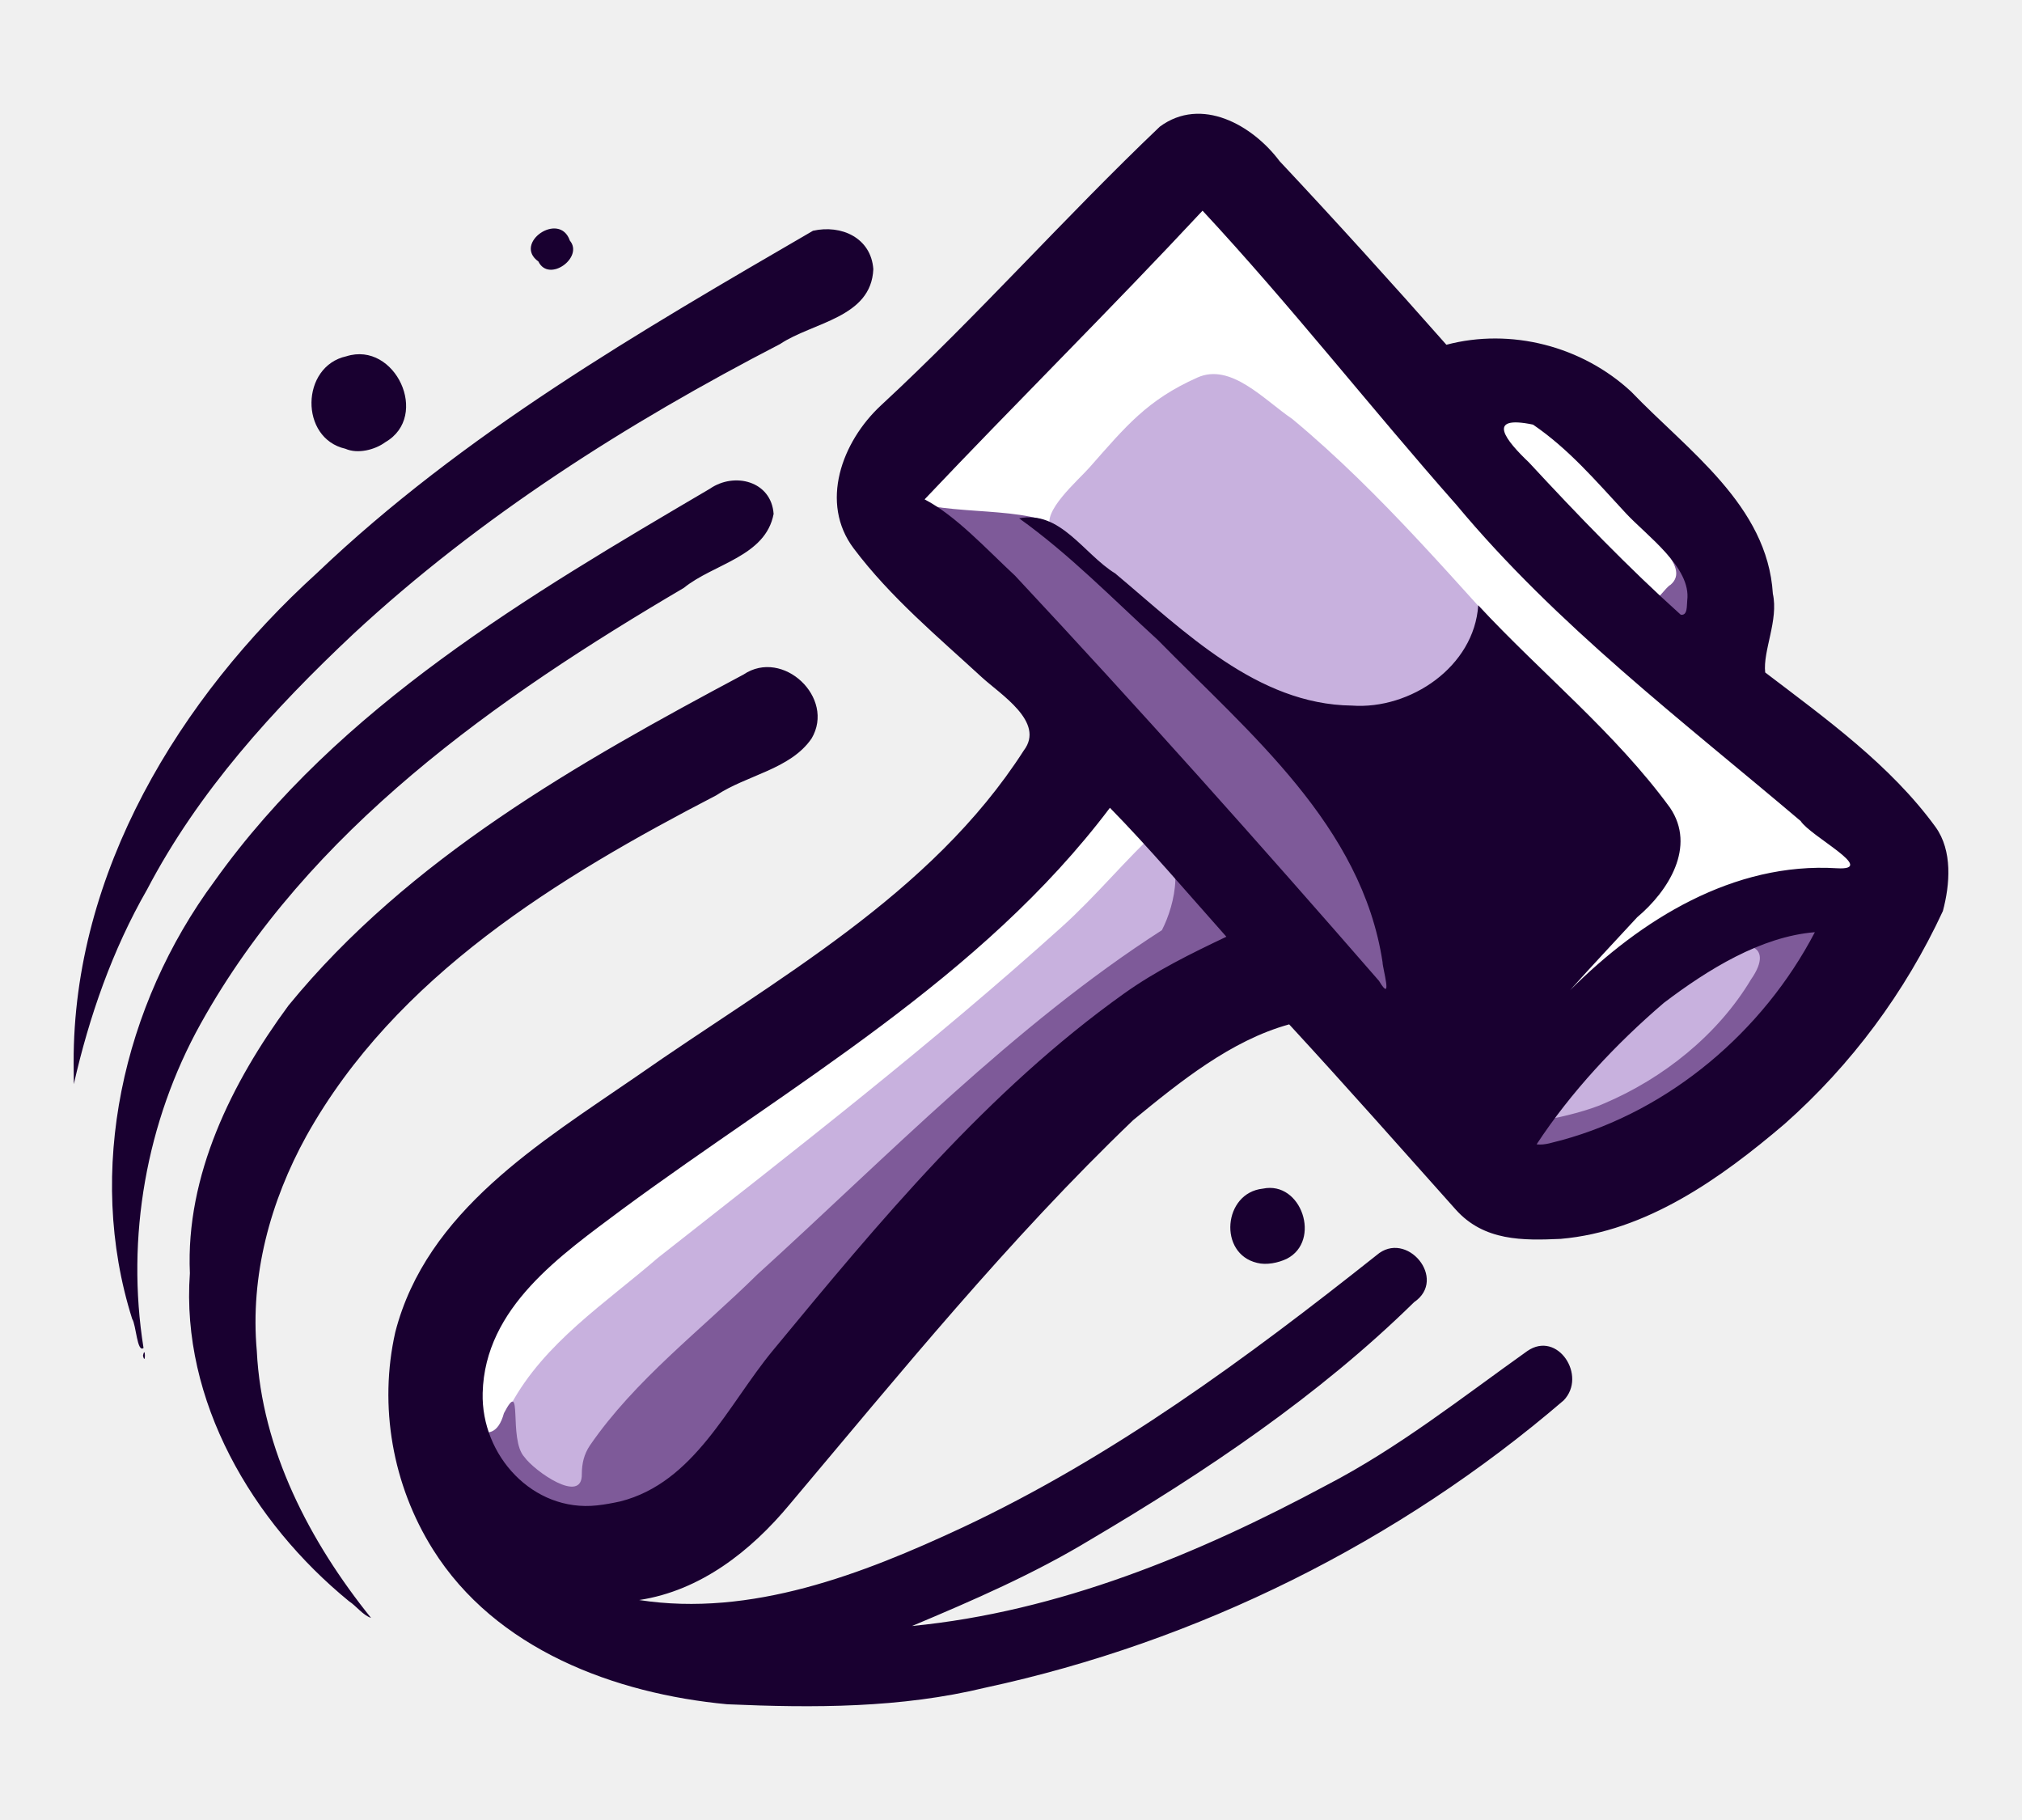
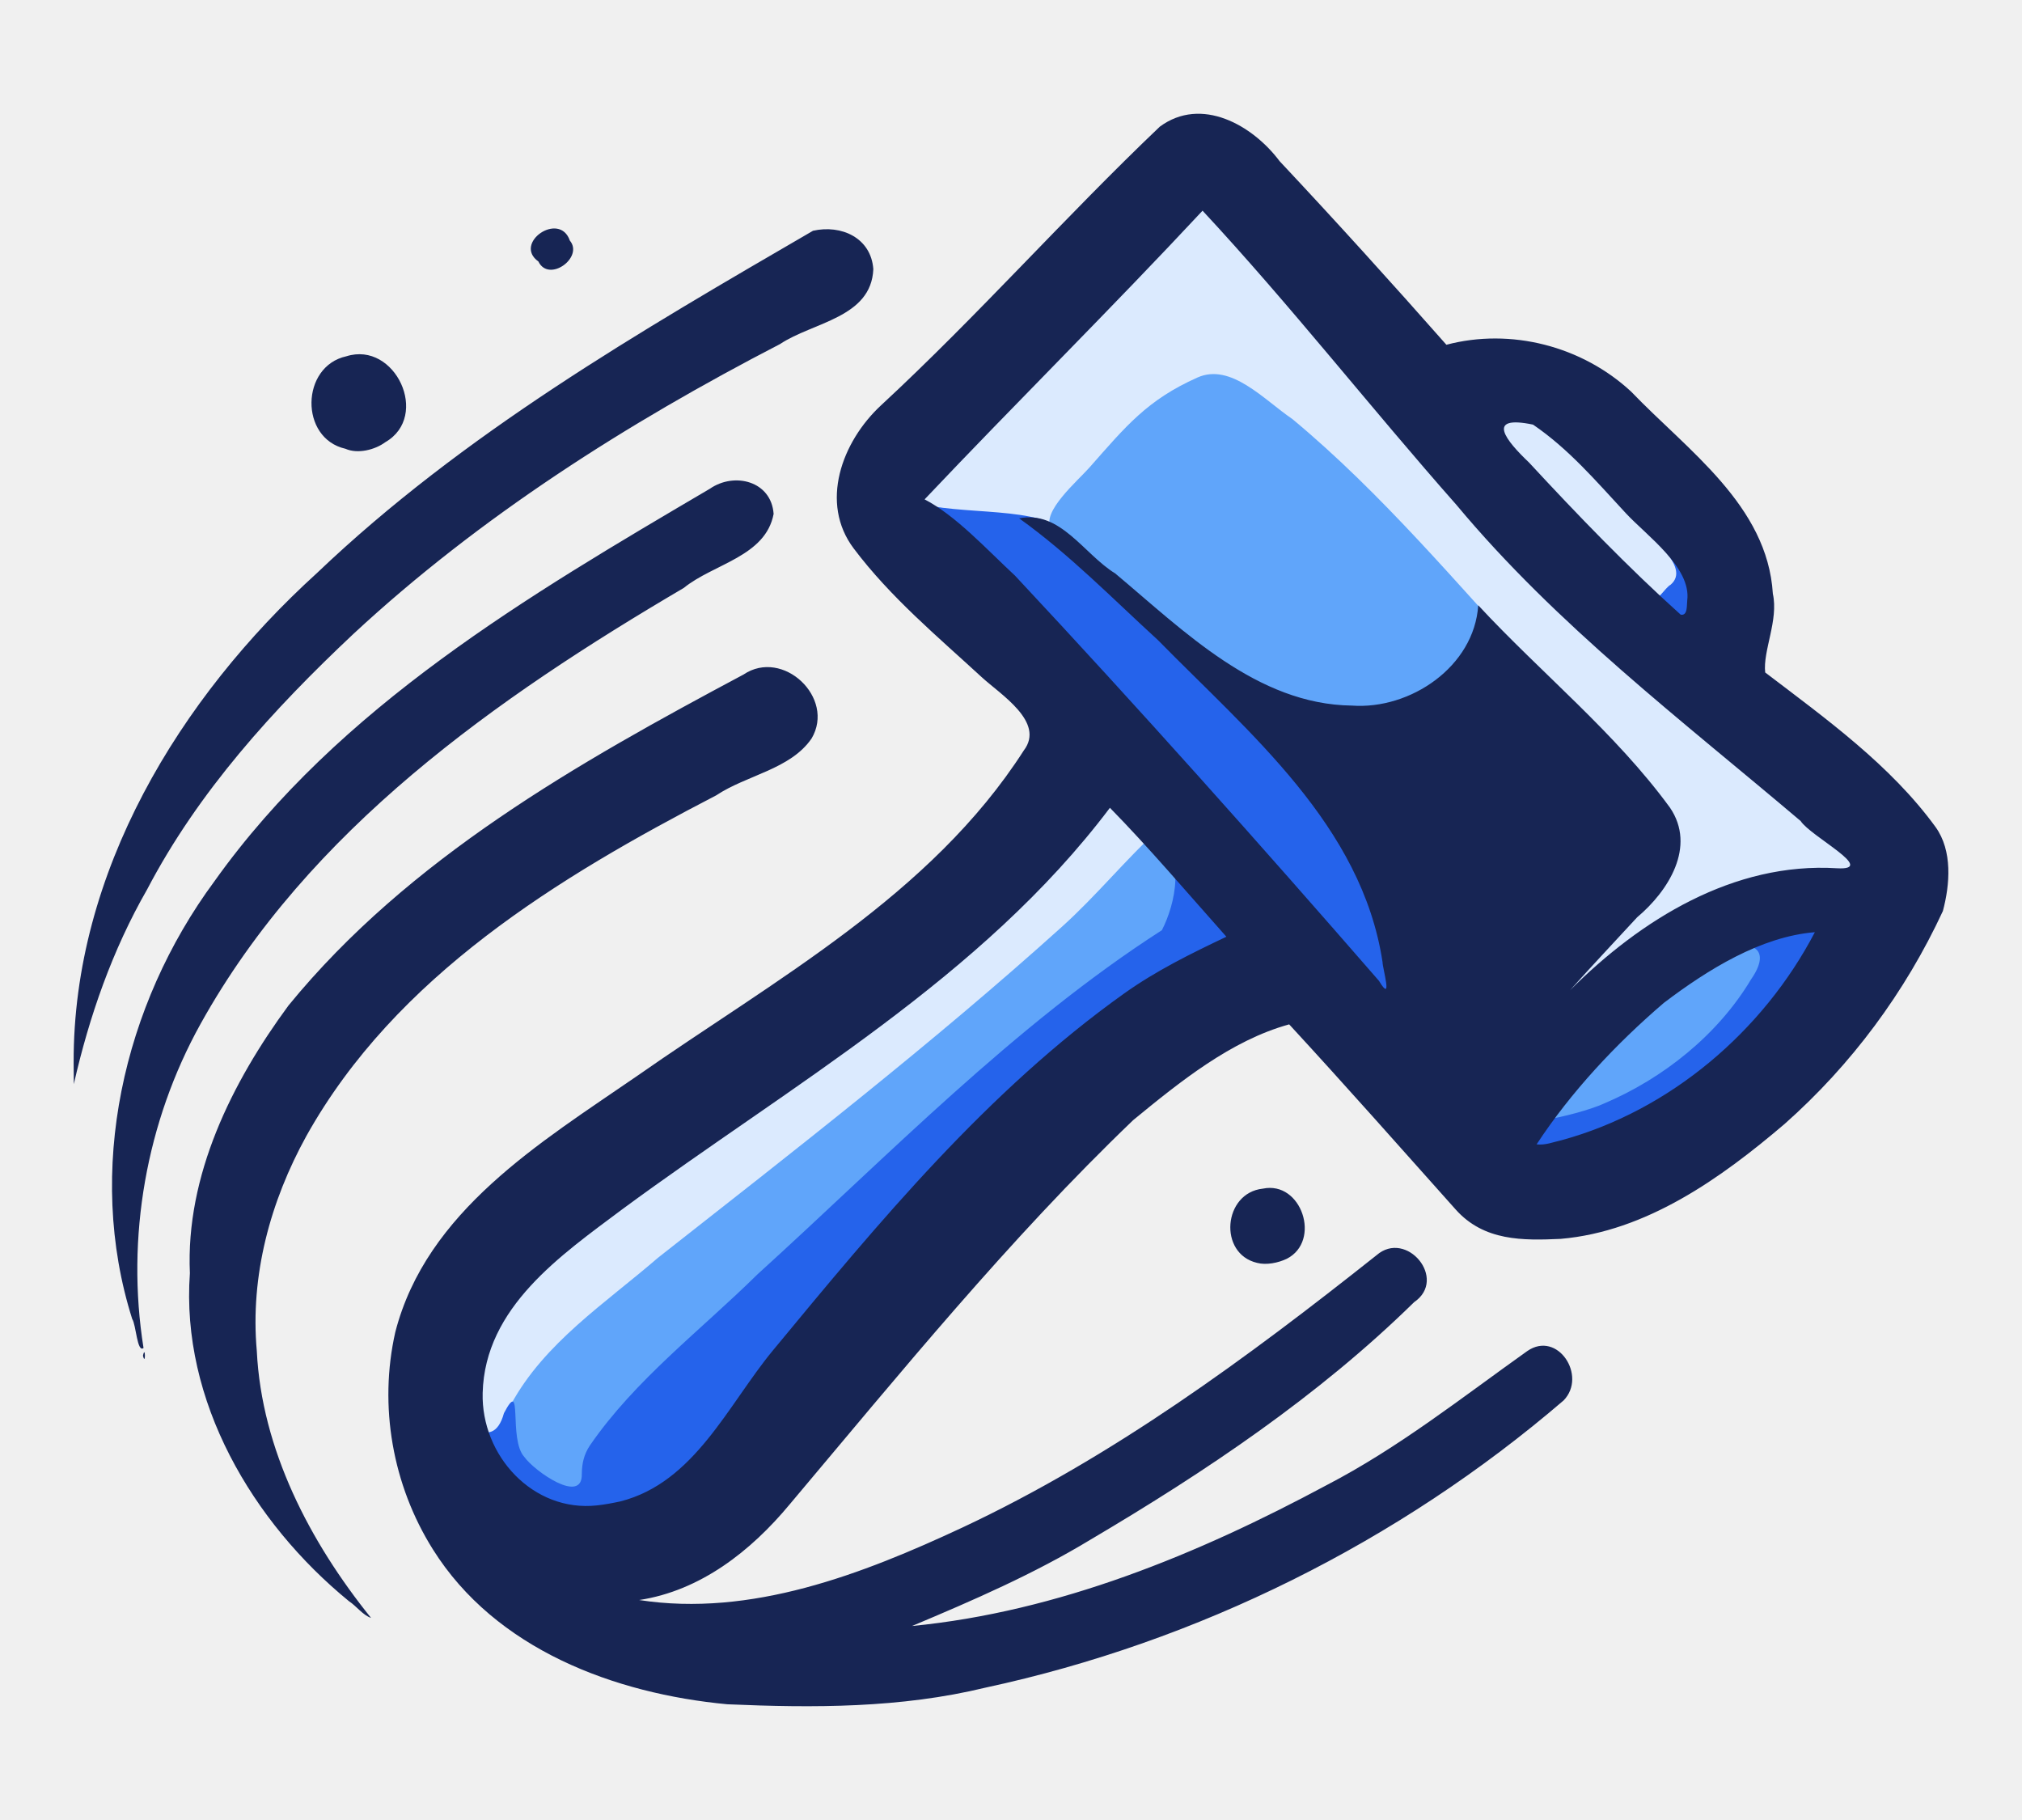
<svg xmlns="http://www.w3.org/2000/svg" width="50pt" height="45pt" viewBox="0 0 200 180" version="1.1" id="svg1">
  <defs id="defs1" />
  <g id="layer1" transform="translate(-12.43543,-69.84999)">
    <g id="g12" transform="translate(345.8896,-224.458)">
-       <path style="fill:#ffffff;fill-opacity:1;stroke-width:0.265" d="m -288.762,439.065 2.139,-18.984 41.711,-29.679 21.39,-22.727 -21.925,-24.332 31.016,-34.225 22.995,23.797 13.369,1.07 14.171,14.171 1.872,14.973 15.775,15.241 -10.963,21.39 -22.727,11.765 -28.61,-22.46 -35.027,30.749 -30.481,30.749 z" id="path12" />
-       <path style="display:inline;fill:#c8b1de;fill-opacity:1" d="m -146.768,386.839 c -11.233,8.281 -22.465,16.562 -33.698,24.843 -1.739,-4.937 -8.265,-11.392 -8.811,-14.809 3.002,-0.072 6.123,0.35 9.055,-0.017 7.936,-4.196 15.871,-8.392 23.807,-12.589 m -126.501,48.951 c 3.317,-6.123 9.375,-10.042 14.534,-14.508 13.53,-10.628 27.148,-21.195 39.935,-32.716 3.431,-3.084 6.315,-6.666 9.711,-9.776 2.763,2.323 5.527,4.646 8.29,6.969 l -67.422,65.001 c -2.044,-3.382 -5.398,-6.314 -6.187,-10.222 z m 86.495,-58.689 c -11.103,-9.201 -23.192,-17.411 -33.077,-27.96 -0.983,-1.618 2.641,-4.705 3.806,-6.026 3.607,-4.085 5.695,-6.671 10.678,-8.897 3.316,-1.481 6.596,2.213 9.392,4.106 8.938,7.425 16.368,16.41 24.238,24.91 -5.013,4.622 -10.025,9.244 -15.038,13.866 z" id="path11" />
-       <path style="display:inline;fill:#7e5a99;fill-opacity:1" d="m -287.29,446.275 c -5.341,-8.313 -7.565,-16.409 -2.31,-25.05 6.18,-10.27 17.571,-15.27 27.016,-22.09 12.375,-8.436 26.567,-19.396 34.186,-32.768 -5.64,-5.994 -12.874,-11.242 -18.131,-17.542 -4.066,-4.713 -0.77,-10.422 3.856,-13.943 11.899,-7.398 16.811,-15.577 26.178,-24.405 4.012,-2.755 4.735,-0.679 7.371,2.667 5.67,5.936 13.623,10.911 19.098,17.025 7.054,-1.678 12.56,-0.341 17.473,4.996 5.709,5.7 11.737,11.307 11.104,20.262 0.736,2.505 -0.394,8.415 2.982,9.563 5.527,4.388 11.751,7.715 15.806,13.538 2.263,3.444 -1.697,5.351 -3.878,8.594 -6.304,12.477 -13.661,19.713 -26.636,25.038 -4.277,1.387 -7.4,2.378 -11.687,0.825 -5.434,-3.064 -7.608,-7.412 -12.007,-11.727 -2.394,-2.486 -6.546,-6.548 -9.081,-8.721 -14.033,5.79 -25.597,19.428 -35.656,30.182 -7.277,7.857 -14.499,16.971 -22.68,23.934 -7.514,3.001 -15.286,0.584 -23.003,-0.379 z m 12.183,-9.008 c 4.463,-6.497 10.974,-11.4 16.578,-16.927 12.803,-11.618 25.388,-24.647 40.001,-34.036 1.33,-2.578 2.407,-7.424 -0.569,-9.319 -1.614,-0.909 -4.317,-7.547 -5.69,-5.77 -12.868,16.663 -34.678,29.8 -51.346,42.14 -5.957,4.319 -11.991,11.136 -11.985,19.249 -0.101,1.87 3.373,5.67 4.51,1.468 1.935,-3.702 0.408,2.595 2.018,4.331 0.99,1.398 5.753,4.744 5.684,1.688 0.008,-1.045 0.213,-1.945 0.798,-2.825 z m 100.32,-33.824 c 5.853,-2.484 11.26,-6.797 14.534,-12.276 2.508,-3.588 -0.947,-4.156 -3.433,-2.21 -6.369,3.622 -12.559,10.233 -16.797,16.071 1.478,-0.208 4.327,-0.954 5.697,-1.586 z m 4.884,-15.718 c 6.013,-4.487 16.559,-6.452 24.017,-5.776 -3.937,-3.441 -7.382,-9.463 -11.783,-13.073 -14.385,-10.982 -30.737,-25.45 -42.106,-39.452 -4.383,-5.161 -10.341,-11.417 -14.734,-16.569 -8.983,9.743 -21.006,20.953 -30.303,30.406 3.934,2.229 11.9,0.95 15.779,2.976 8.778,7.058 17.006,19.564 28.915,20.72 5.651,0.09 11.558,-0.405 11.83,-6.543 1.498,-0.594 2.839,5.757 4.697,7.04 4.881,5.513 8.834,2.305 11.86,9.19 0.623,6.04 -5.669,13.678 -8.821,17.991 -0.099,0.381 9.288,-6.278 10.649,-6.912 z m 1.673,-35.572 c 2.227,-1.849 -2.644,-5.081 -3.661,-7.037 -3.164,-3.122 -5.216,-7.755 -8.731,-10.193 -4.711,-0.976 -6.285,2.425 -4.041,4.536 4.036,4.349 10.166,10.492 14.456,14.421 0.528,0.071 1.539,-1.516 1.977,-1.727 z" id="path10" />
-       <path style="display:inline;fill:#190030;fill-opacity:1" d="m -261.502,462.864 c -11.156,-1.046 -22.933,-5.428 -29.134,-15.322 -3.994,-6.358 -5.37,-14.179 -3.72,-21.481 3.083,-11.979 14.354,-18.751 23.889,-25.318 13.624,-9.532 29.072,-17.862 38.277,-32.211 2.145,-2.812 -2.311,-5.546 -4.172,-7.261 -4.341,-3.999 -9.011,-7.879 -12.66,-12.734 -3.361,-4.472 -1.203,-10.517 2.726,-14.154 9.526,-8.819 18.188,-18.627 27.563,-27.55 4.112,-3.032 9.178,-0.153 11.849,3.417 5.595,5.964 11.084,12.024 16.495,18.155 6.368,-1.684 13.421,0.126 18.281,4.641 5.569,5.811 13.475,11.238 14.01,19.983 0.581,2.619 -1,5.648 -0.758,7.785 6.006,4.576 12.392,9.158 16.849,15.283 1.698,2.356 1.425,5.703 0.726,8.318 -3.723,8.023 -9.041,15.198 -15.662,21.06 -6.304,5.373 -13.672,10.63 -22.145,11.359 -3.715,0.169 -7.582,0.233 -10.378,-2.901 -5.47,-6.13 -10.908,-12.275 -16.473,-18.314 -5.759,1.59 -10.795,5.669 -15.426,9.467 -12.29,11.776 -23.031,25.009 -33.977,38.001 -3.824,4.61 -8.823,8.546 -14.891,9.465 11.059,1.709 22.086,-2.553 31.969,-7.168 14.857,-6.967 28.165,-16.779 40.959,-26.928 2.959,-2.586 7.084,2.352 3.723,4.639 -9.454,9.279 -20.606,16.752 -31.99,23.475 -5.615,3.403 -11.635,6.016 -17.673,8.552 14.494,-1.414 28.279,-7.097 41.017,-13.936 7.09,-3.676 13.376,-8.659 19.839,-13.256 2.999,-2.078 5.947,2.462 3.595,4.882 -16.304,13.999 -36.19,23.884 -57.196,28.408 -8.372,2.029 -16.963,2.015 -25.511,1.643 z m -10.594,-20.064 c 7.338,-1.868 10.626,-9.526 15.083,-14.923 10.509,-12.724 21.223,-25.665 34.742,-35.307 3.169,-2.26 6.626,-3.958 10.121,-5.618 -3.783,-4.248 -7.672,-8.832 -11.52,-12.752 -12.71,16.852 -31.489,27.369 -48.214,39.693 -6.048,4.53 -13.612,9.687 -13.829,18.18 -0.158,6.192 4.979,11.811 11.302,11.122 0.809,-0.088 1.543,-0.229 2.313,-0.395 z m 93.106,-35.726 c 10.723,-2.926 19.932,-10.77 25.048,-20.571 -5.332,0.432 -10.583,3.688 -14.932,6.987 -4.764,4.076 -9.197,8.822 -12.592,13.996 0.862,0.104 1.651,-0.226 2.475,-0.412 z m -17.712,-17.601 c -2.048,-13.511 -13.184,-22.656 -22.219,-31.861 -4.492,-4.102 -8.766,-8.495 -13.727,-12.039 4.085,-0.819 6.398,3.544 9.496,5.444 6.805,5.696 14.019,12.955 23.407,13.074 5.803,0.421 12.108,-3.858 12.506,-9.919 6.247,6.731 13.543,12.59 18.967,20.016 2.621,3.853 -0.163,8.25 -3.247,10.839 -2.214,2.405 -4.46,4.78 -6.639,7.217 6.982,-6.98 16.175,-12.701 26.403,-12.064 4.073,0.232 -2.589,-3.129 -3.592,-4.671 -11.756,-9.968 -24.135,-19.368 -34.055,-31.276 -8.466,-9.58 -16.465,-19.806 -25.106,-29.088 -9.002,9.661 -18.439,18.988 -27.492,28.551 3.105,1.614 6.138,4.944 8.947,7.548 12.259,13.116 24.22,26.529 35.998,40.073 1.423,2.37 0.341,-1.279 0.353,-1.846 z m 30.135,-35.779 c 0.422,-3.271 -4.024,-6.419 -6.075,-8.631 -3.022,-3.26 -5.648,-6.349 -9.177,-8.76 -4.785,-0.996 -2.654,1.602 -0.398,3.747 4.788,5.172 9.857,10.428 15.004,15.049 0.711,0.13 0.587,-0.937 0.647,-1.405 z m -132.373,98.972 c -9.537,-7.797 -16.641,-19.815 -15.732,-32.436 -0.429,-9.66 4.147,-18.867 9.753,-26.478 11.913,-14.572 28.641,-24.001 45.004,-32.73 3.897,-2.63 9.124,2.305 6.732,6.33 -2.103,3.053 -6.415,3.608 -9.437,5.622 -15.623,8.097 -31.697,17.877 -40.522,33.669 -3.581,6.488 -5.58,13.835 -4.912,21.267 0.474,9.757 5.252,18.899 11.299,26.408 -0.794,-0.255 -1.463,-1.185 -2.185,-1.652 z m -20.373,-24.277 c 0.246,-1.17 0.268,1.113 0,0 z m -1.063,-3.627 c -4.643,-14.663 -0.903,-31.081 8.134,-43.299 12.307,-17.278 31.057,-28.259 49.007,-38.82 2.42,-1.673 6.073,-0.762 6.301,2.493 -0.802,4.226 -5.945,4.924 -8.886,7.319 -18.542,10.898 -37.117,23.905 -47.79,43.107 -5.382,9.685 -7.395,21.134 -5.647,32.064 -0.641,0.498 -0.727,-2.279 -1.119,-2.865 z m 111.262,-5.555 c -3.859,-0.907 -3.355,-6.919 0.566,-7.34 3.839,-0.807 5.816,5.176 2.374,6.935 -0.858,0.409 -2.021,0.645 -2.94,0.405 z m -117.056,-19.79 c -0.062,-18.829 10.461,-36.075 24.059,-48.427 14.471,-13.801 31.887,-23.871 49.072,-33.859 2.793,-0.631 5.744,0.691 5.967,3.796 -0.206,4.815 -5.975,5.239 -9.229,7.41 -15.115,7.82 -29.688,17.062 -42.19,28.66 -7.928,7.454 -15.343,15.584 -20.421,25.297 -3.427,5.967 -5.72,12.541 -7.242,19.238 -0.006,-0.706 -0.011,-1.411 -0.017,-2.117 z m 26.882,-60.726 c -4.554,-1.026 -4.427,-8.159 0.092,-9.146 4.828,-1.532 8.317,5.924 3.854,8.496 -1.018,0.755 -2.726,1.191 -3.946,0.65 z m 19.086,-18.523 c -2.537,-1.81 2.097,-5.02 3.113,-2.065 1.397,1.66 -2.078,4.205 -3.113,2.065 z" id="path9" />
+       <path style="fill:#dbeafe;fill-opacity:1;stroke-width:0.265" d="m -288.762,439.065 2.139,-18.984 41.711,-29.679 21.39,-22.727 -21.925,-24.332 31.016,-34.225 22.995,23.797 13.369,1.07 14.171,14.171 1.872,14.973 15.775,15.241 -10.963,21.39 -22.727,11.765 -28.61,-22.46 -35.027,30.749 -30.481,30.749 z" id="path12" />
+       <path style="display:inline;fill:#60a5fa;fill-opacity:1" d="m -146.768,386.839 c -11.233,8.281 -22.465,16.562 -33.698,24.843 -1.739,-4.937 -8.265,-11.392 -8.811,-14.809 3.002,-0.072 6.123,0.35 9.055,-0.017 7.936,-4.196 15.871,-8.392 23.807,-12.589 m -126.501,48.951 c 3.317,-6.123 9.375,-10.042 14.534,-14.508 13.53,-10.628 27.148,-21.195 39.935,-32.716 3.431,-3.084 6.315,-6.666 9.711,-9.776 2.763,2.323 5.527,4.646 8.29,6.969 l -67.422,65.001 c -2.044,-3.382 -5.398,-6.314 -6.187,-10.222 z m 86.495,-58.689 c -11.103,-9.201 -23.192,-17.411 -33.077,-27.96 -0.983,-1.618 2.641,-4.705 3.806,-6.026 3.607,-4.085 5.695,-6.671 10.678,-8.897 3.316,-1.481 6.596,2.213 9.392,4.106 8.938,7.425 16.368,16.41 24.238,24.91 -5.013,4.622 -10.025,9.244 -15.038,13.866 z" id="path11" />
+       <path style="display:inline;fill:#2563eb;fill-opacity:1" d="m -287.29,446.275 c -5.341,-8.313 -7.565,-16.409 -2.31,-25.05 6.18,-10.27 17.571,-15.27 27.016,-22.09 12.375,-8.436 26.567,-19.396 34.186,-32.768 -5.64,-5.994 -12.874,-11.242 -18.131,-17.542 -4.066,-4.713 -0.77,-10.422 3.856,-13.943 11.899,-7.398 16.811,-15.577 26.178,-24.405 4.012,-2.755 4.735,-0.679 7.371,2.667 5.67,5.936 13.623,10.911 19.098,17.025 7.054,-1.678 12.56,-0.341 17.473,4.996 5.709,5.7 11.737,11.307 11.104,20.262 0.736,2.505 -0.394,8.415 2.982,9.563 5.527,4.388 11.751,7.715 15.806,13.538 2.263,3.444 -1.697,5.351 -3.878,8.594 -6.304,12.477 -13.661,19.713 -26.636,25.038 -4.277,1.387 -7.4,2.378 -11.687,0.825 -5.434,-3.064 -7.608,-7.412 -12.007,-11.727 -2.394,-2.486 -6.546,-6.548 -9.081,-8.721 -14.033,5.79 -25.597,19.428 -35.656,30.182 -7.277,7.857 -14.499,16.971 -22.68,23.934 -7.514,3.001 -15.286,0.584 -23.003,-0.379 z m 12.183,-9.008 c 4.463,-6.497 10.974,-11.4 16.578,-16.927 12.803,-11.618 25.388,-24.647 40.001,-34.036 1.33,-2.578 2.407,-7.424 -0.569,-9.319 -1.614,-0.909 -4.317,-7.547 -5.69,-5.77 -12.868,16.663 -34.678,29.8 -51.346,42.14 -5.957,4.319 -11.991,11.136 -11.985,19.249 -0.101,1.87 3.373,5.67 4.51,1.468 1.935,-3.702 0.408,2.595 2.018,4.331 0.99,1.398 5.753,4.744 5.684,1.688 0.008,-1.045 0.213,-1.945 0.798,-2.825 z m 100.32,-33.824 c 5.853,-2.484 11.26,-6.797 14.534,-12.276 2.508,-3.588 -0.947,-4.156 -3.433,-2.21 -6.369,3.622 -12.559,10.233 -16.797,16.071 1.478,-0.208 4.327,-0.954 5.697,-1.586 z m 4.884,-15.718 c 6.013,-4.487 16.559,-6.452 24.017,-5.776 -3.937,-3.441 -7.382,-9.463 -11.783,-13.073 -14.385,-10.982 -30.737,-25.45 -42.106,-39.452 -4.383,-5.161 -10.341,-11.417 -14.734,-16.569 -8.983,9.743 -21.006,20.953 -30.303,30.406 3.934,2.229 11.9,0.95 15.779,2.976 8.778,7.058 17.006,19.564 28.915,20.72 5.651,0.09 11.558,-0.405 11.83,-6.543 1.498,-0.594 2.839,5.757 4.697,7.04 4.881,5.513 8.834,2.305 11.86,9.19 0.623,6.04 -5.669,13.678 -8.821,17.991 -0.099,0.381 9.288,-6.278 10.649,-6.912 z m 1.673,-35.572 c 2.227,-1.849 -2.644,-5.081 -3.661,-7.037 -3.164,-3.122 -5.216,-7.755 -8.731,-10.193 -4.711,-0.976 -6.285,2.425 -4.041,4.536 4.036,4.349 10.166,10.492 14.456,14.421 0.528,0.071 1.539,-1.516 1.977,-1.727 z" id="path10" />
+       <path style="display:inline;fill:#172554;fill-opacity:1" d="m -261.502,462.864 c -11.156,-1.046 -22.933,-5.428 -29.134,-15.322 -3.994,-6.358 -5.37,-14.179 -3.72,-21.481 3.083,-11.979 14.354,-18.751 23.889,-25.318 13.624,-9.532 29.072,-17.862 38.277,-32.211 2.145,-2.812 -2.311,-5.546 -4.172,-7.261 -4.341,-3.999 -9.011,-7.879 -12.66,-12.734 -3.361,-4.472 -1.203,-10.517 2.726,-14.154 9.526,-8.819 18.188,-18.627 27.563,-27.55 4.112,-3.032 9.178,-0.153 11.849,3.417 5.595,5.964 11.084,12.024 16.495,18.155 6.368,-1.684 13.421,0.126 18.281,4.641 5.569,5.811 13.475,11.238 14.01,19.983 0.581,2.619 -1,5.648 -0.758,7.785 6.006,4.576 12.392,9.158 16.849,15.283 1.698,2.356 1.425,5.703 0.726,8.318 -3.723,8.023 -9.041,15.198 -15.662,21.06 -6.304,5.373 -13.672,10.63 -22.145,11.359 -3.715,0.169 -7.582,0.233 -10.378,-2.901 -5.47,-6.13 -10.908,-12.275 -16.473,-18.314 -5.759,1.59 -10.795,5.669 -15.426,9.467 -12.29,11.776 -23.031,25.009 -33.977,38.001 -3.824,4.61 -8.823,8.546 -14.891,9.465 11.059,1.709 22.086,-2.553 31.969,-7.168 14.857,-6.967 28.165,-16.779 40.959,-26.928 2.959,-2.586 7.084,2.352 3.723,4.639 -9.454,9.279 -20.606,16.752 -31.99,23.475 -5.615,3.403 -11.635,6.016 -17.673,8.552 14.494,-1.414 28.279,-7.097 41.017,-13.936 7.09,-3.676 13.376,-8.659 19.839,-13.256 2.999,-2.078 5.947,2.462 3.595,4.882 -16.304,13.999 -36.19,23.884 -57.196,28.408 -8.372,2.029 -16.963,2.015 -25.511,1.643 z m -10.594,-20.064 c 7.338,-1.868 10.626,-9.526 15.083,-14.923 10.509,-12.724 21.223,-25.665 34.742,-35.307 3.169,-2.26 6.626,-3.958 10.121,-5.618 -3.783,-4.248 -7.672,-8.832 -11.52,-12.752 -12.71,16.852 -31.489,27.369 -48.214,39.693 -6.048,4.53 -13.612,9.687 -13.829,18.18 -0.158,6.192 4.979,11.811 11.302,11.122 0.809,-0.088 1.543,-0.229 2.313,-0.395 z m 93.106,-35.726 c 10.723,-2.926 19.932,-10.77 25.048,-20.571 -5.332,0.432 -10.583,3.688 -14.932,6.987 -4.764,4.076 -9.197,8.822 -12.592,13.996 0.862,0.104 1.651,-0.226 2.475,-0.412 z m -17.712,-17.601 c -2.048,-13.511 -13.184,-22.656 -22.219,-31.861 -4.492,-4.102 -8.766,-8.495 -13.727,-12.039 4.085,-0.819 6.398,3.544 9.496,5.444 6.805,5.696 14.019,12.955 23.407,13.074 5.803,0.421 12.108,-3.858 12.506,-9.919 6.247,6.731 13.543,12.59 18.967,20.016 2.621,3.853 -0.163,8.25 -3.247,10.839 -2.214,2.405 -4.46,4.78 -6.639,7.217 6.982,-6.98 16.175,-12.701 26.403,-12.064 4.073,0.232 -2.589,-3.129 -3.592,-4.671 -11.756,-9.968 -24.135,-19.368 -34.055,-31.276 -8.466,-9.58 -16.465,-19.806 -25.106,-29.088 -9.002,9.661 -18.439,18.988 -27.492,28.551 3.105,1.614 6.138,4.944 8.947,7.548 12.259,13.116 24.22,26.529 35.998,40.073 1.423,2.37 0.341,-1.279 0.353,-1.846 z m 30.135,-35.779 c 0.422,-3.271 -4.024,-6.419 -6.075,-8.631 -3.022,-3.26 -5.648,-6.349 -9.177,-8.76 -4.785,-0.996 -2.654,1.602 -0.398,3.747 4.788,5.172 9.857,10.428 15.004,15.049 0.711,0.13 0.587,-0.937 0.647,-1.405 z m -132.373,98.972 c -9.537,-7.797 -16.641,-19.815 -15.732,-32.436 -0.429,-9.66 4.147,-18.867 9.753,-26.478 11.913,-14.572 28.641,-24.001 45.004,-32.73 3.897,-2.63 9.124,2.305 6.732,6.33 -2.103,3.053 -6.415,3.608 -9.437,5.622 -15.623,8.097 -31.697,17.877 -40.522,33.669 -3.581,6.488 -5.58,13.835 -4.912,21.267 0.474,9.757 5.252,18.899 11.299,26.408 -0.794,-0.255 -1.463,-1.185 -2.185,-1.652 z m -20.373,-24.277 c 0.246,-1.17 0.268,1.113 0,0 z m -1.063,-3.627 c -4.643,-14.663 -0.903,-31.081 8.134,-43.299 12.307,-17.278 31.057,-28.259 49.007,-38.82 2.42,-1.673 6.073,-0.762 6.301,2.493 -0.802,4.226 -5.945,4.924 -8.886,7.319 -18.542,10.898 -37.117,23.905 -47.79,43.107 -5.382,9.685 -7.395,21.134 -5.647,32.064 -0.641,0.498 -0.727,-2.279 -1.119,-2.865 z m 111.262,-5.555 c -3.859,-0.907 -3.355,-6.919 0.566,-7.34 3.839,-0.807 5.816,5.176 2.374,6.935 -0.858,0.409 -2.021,0.645 -2.94,0.405 z m -117.056,-19.79 c -0.062,-18.829 10.461,-36.075 24.059,-48.427 14.471,-13.801 31.887,-23.871 49.072,-33.859 2.793,-0.631 5.744,0.691 5.967,3.796 -0.206,4.815 -5.975,5.239 -9.229,7.41 -15.115,7.82 -29.688,17.062 -42.19,28.66 -7.928,7.454 -15.343,15.584 -20.421,25.297 -3.427,5.967 -5.72,12.541 -7.242,19.238 -0.006,-0.706 -0.011,-1.411 -0.017,-2.117 z m 26.882,-60.726 c -4.554,-1.026 -4.427,-8.159 0.092,-9.146 4.828,-1.532 8.317,5.924 3.854,8.496 -1.018,0.755 -2.726,1.191 -3.946,0.65 z m 19.086,-18.523 c -2.537,-1.81 2.097,-5.02 3.113,-2.065 1.397,1.66 -2.078,4.205 -3.113,2.065 z" id="path9" />
    </g>
  </g>
</svg>
